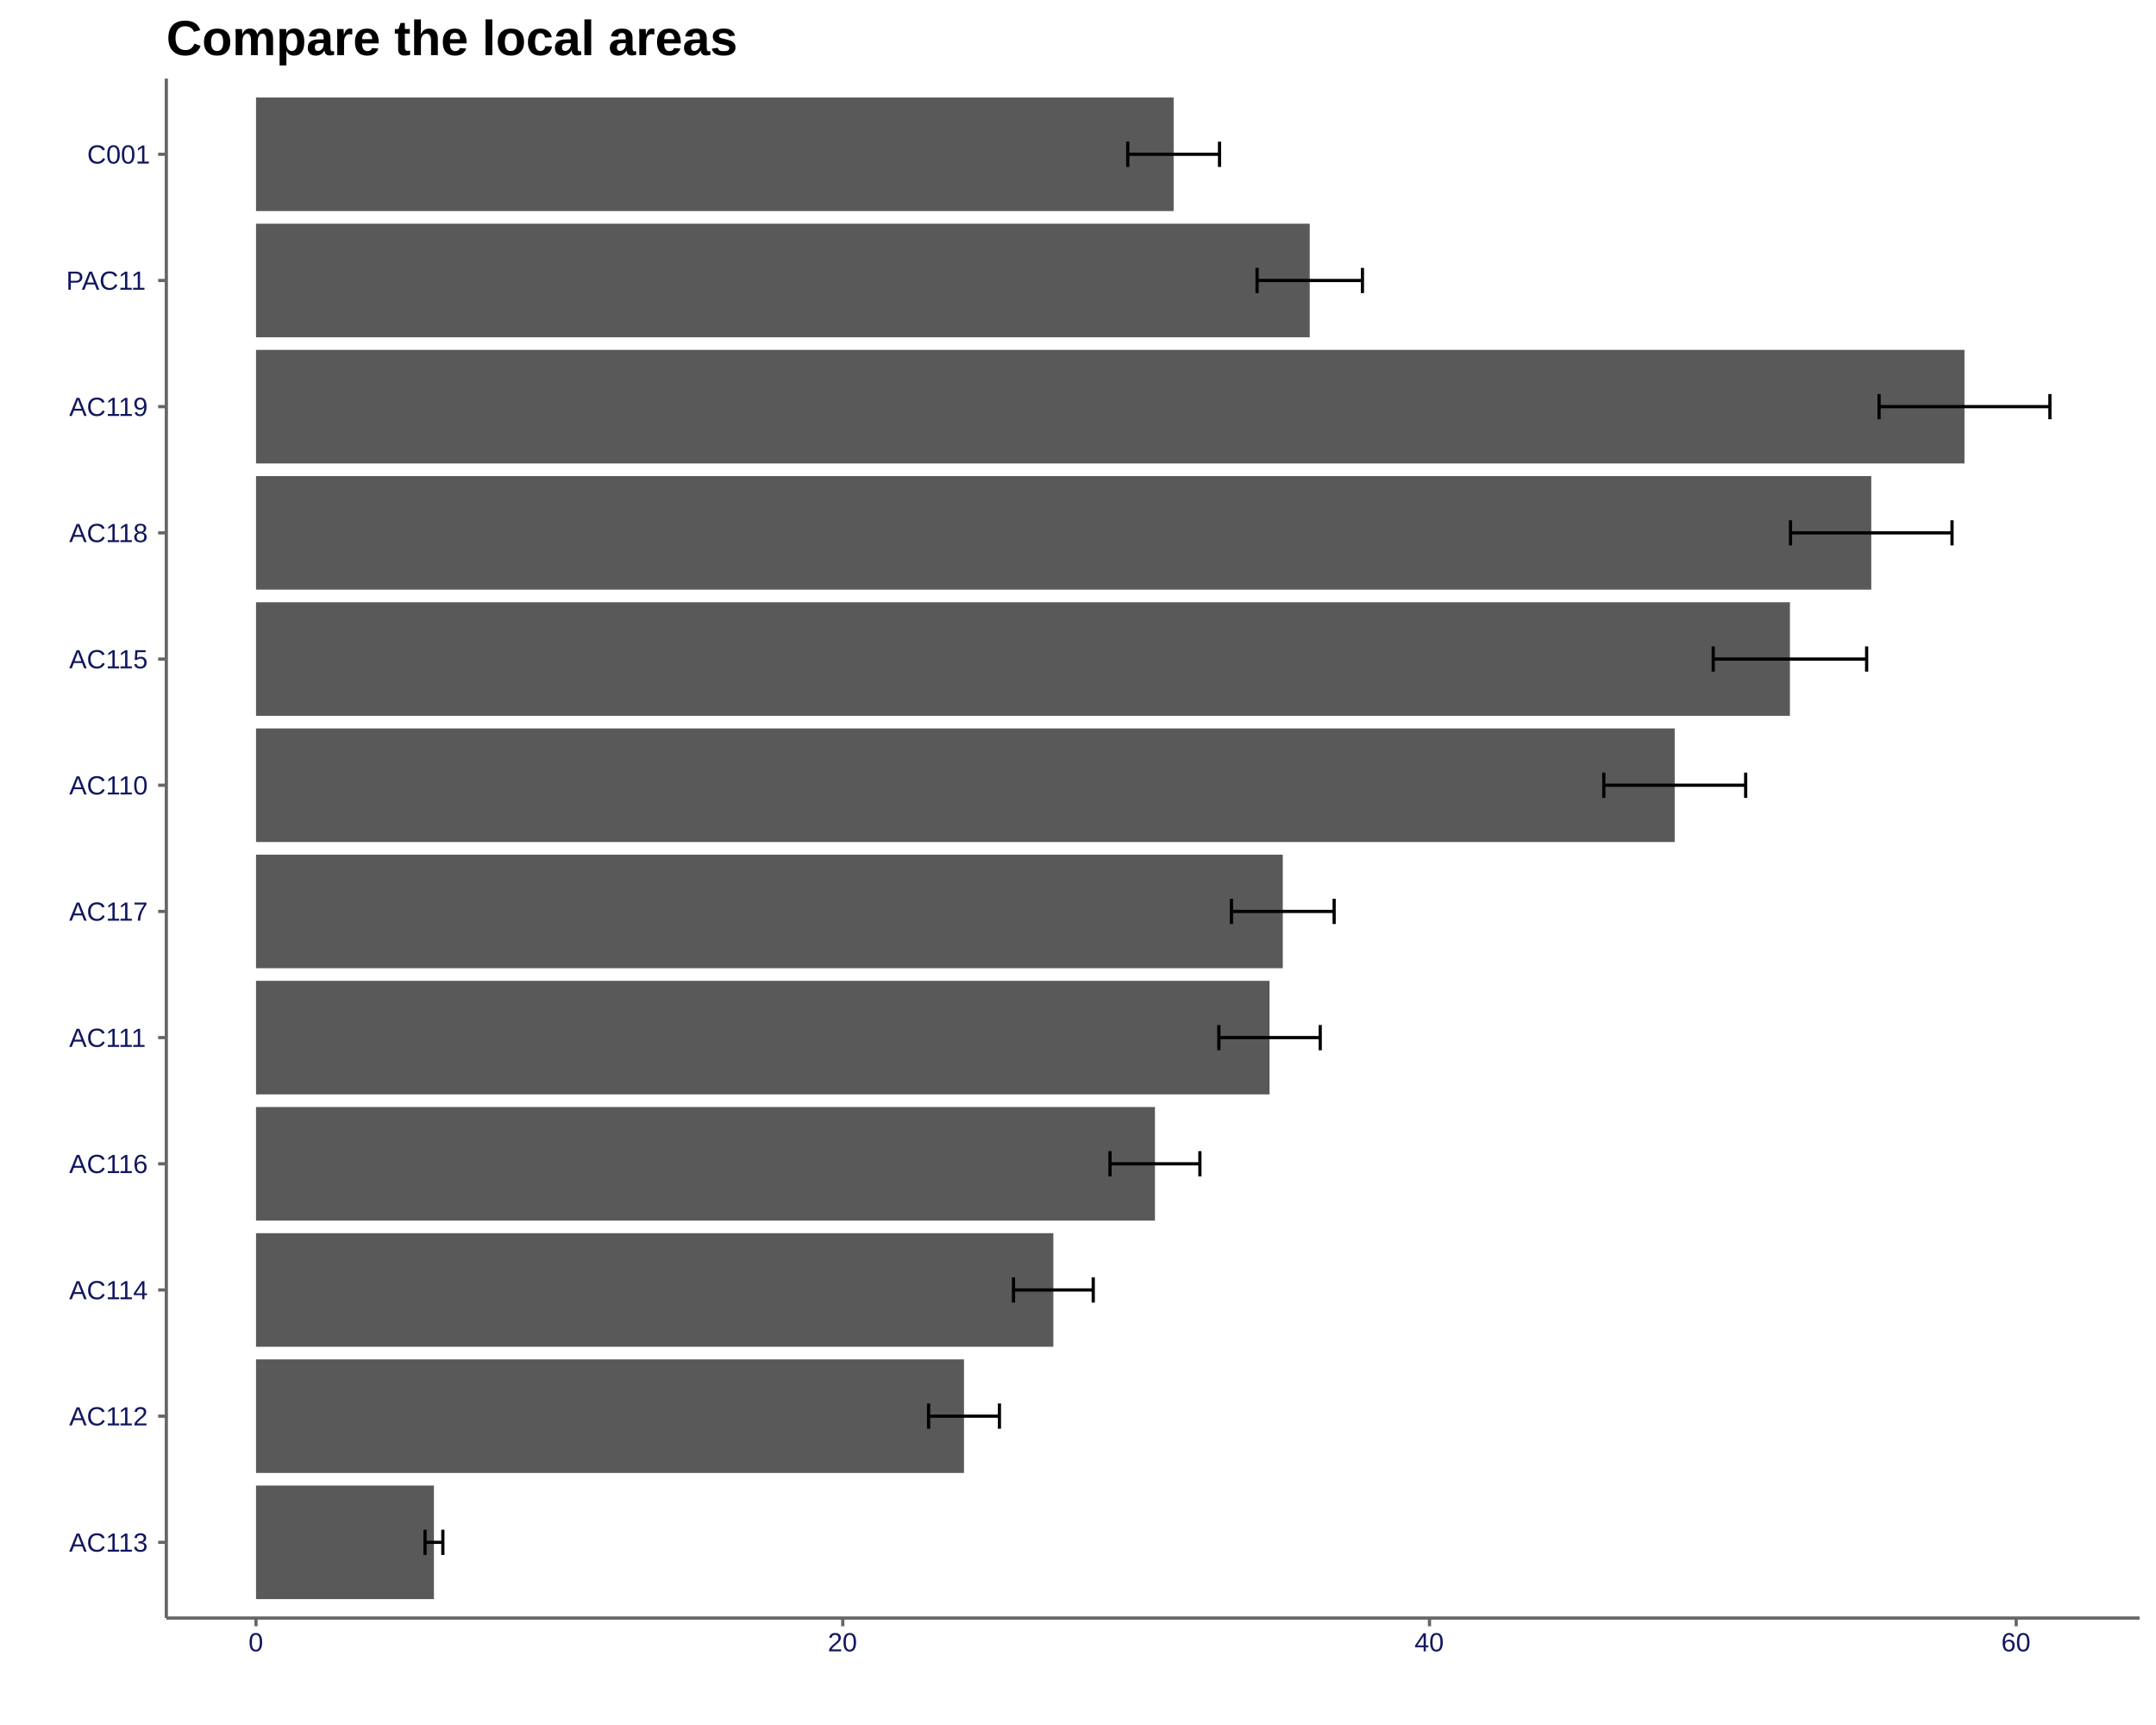
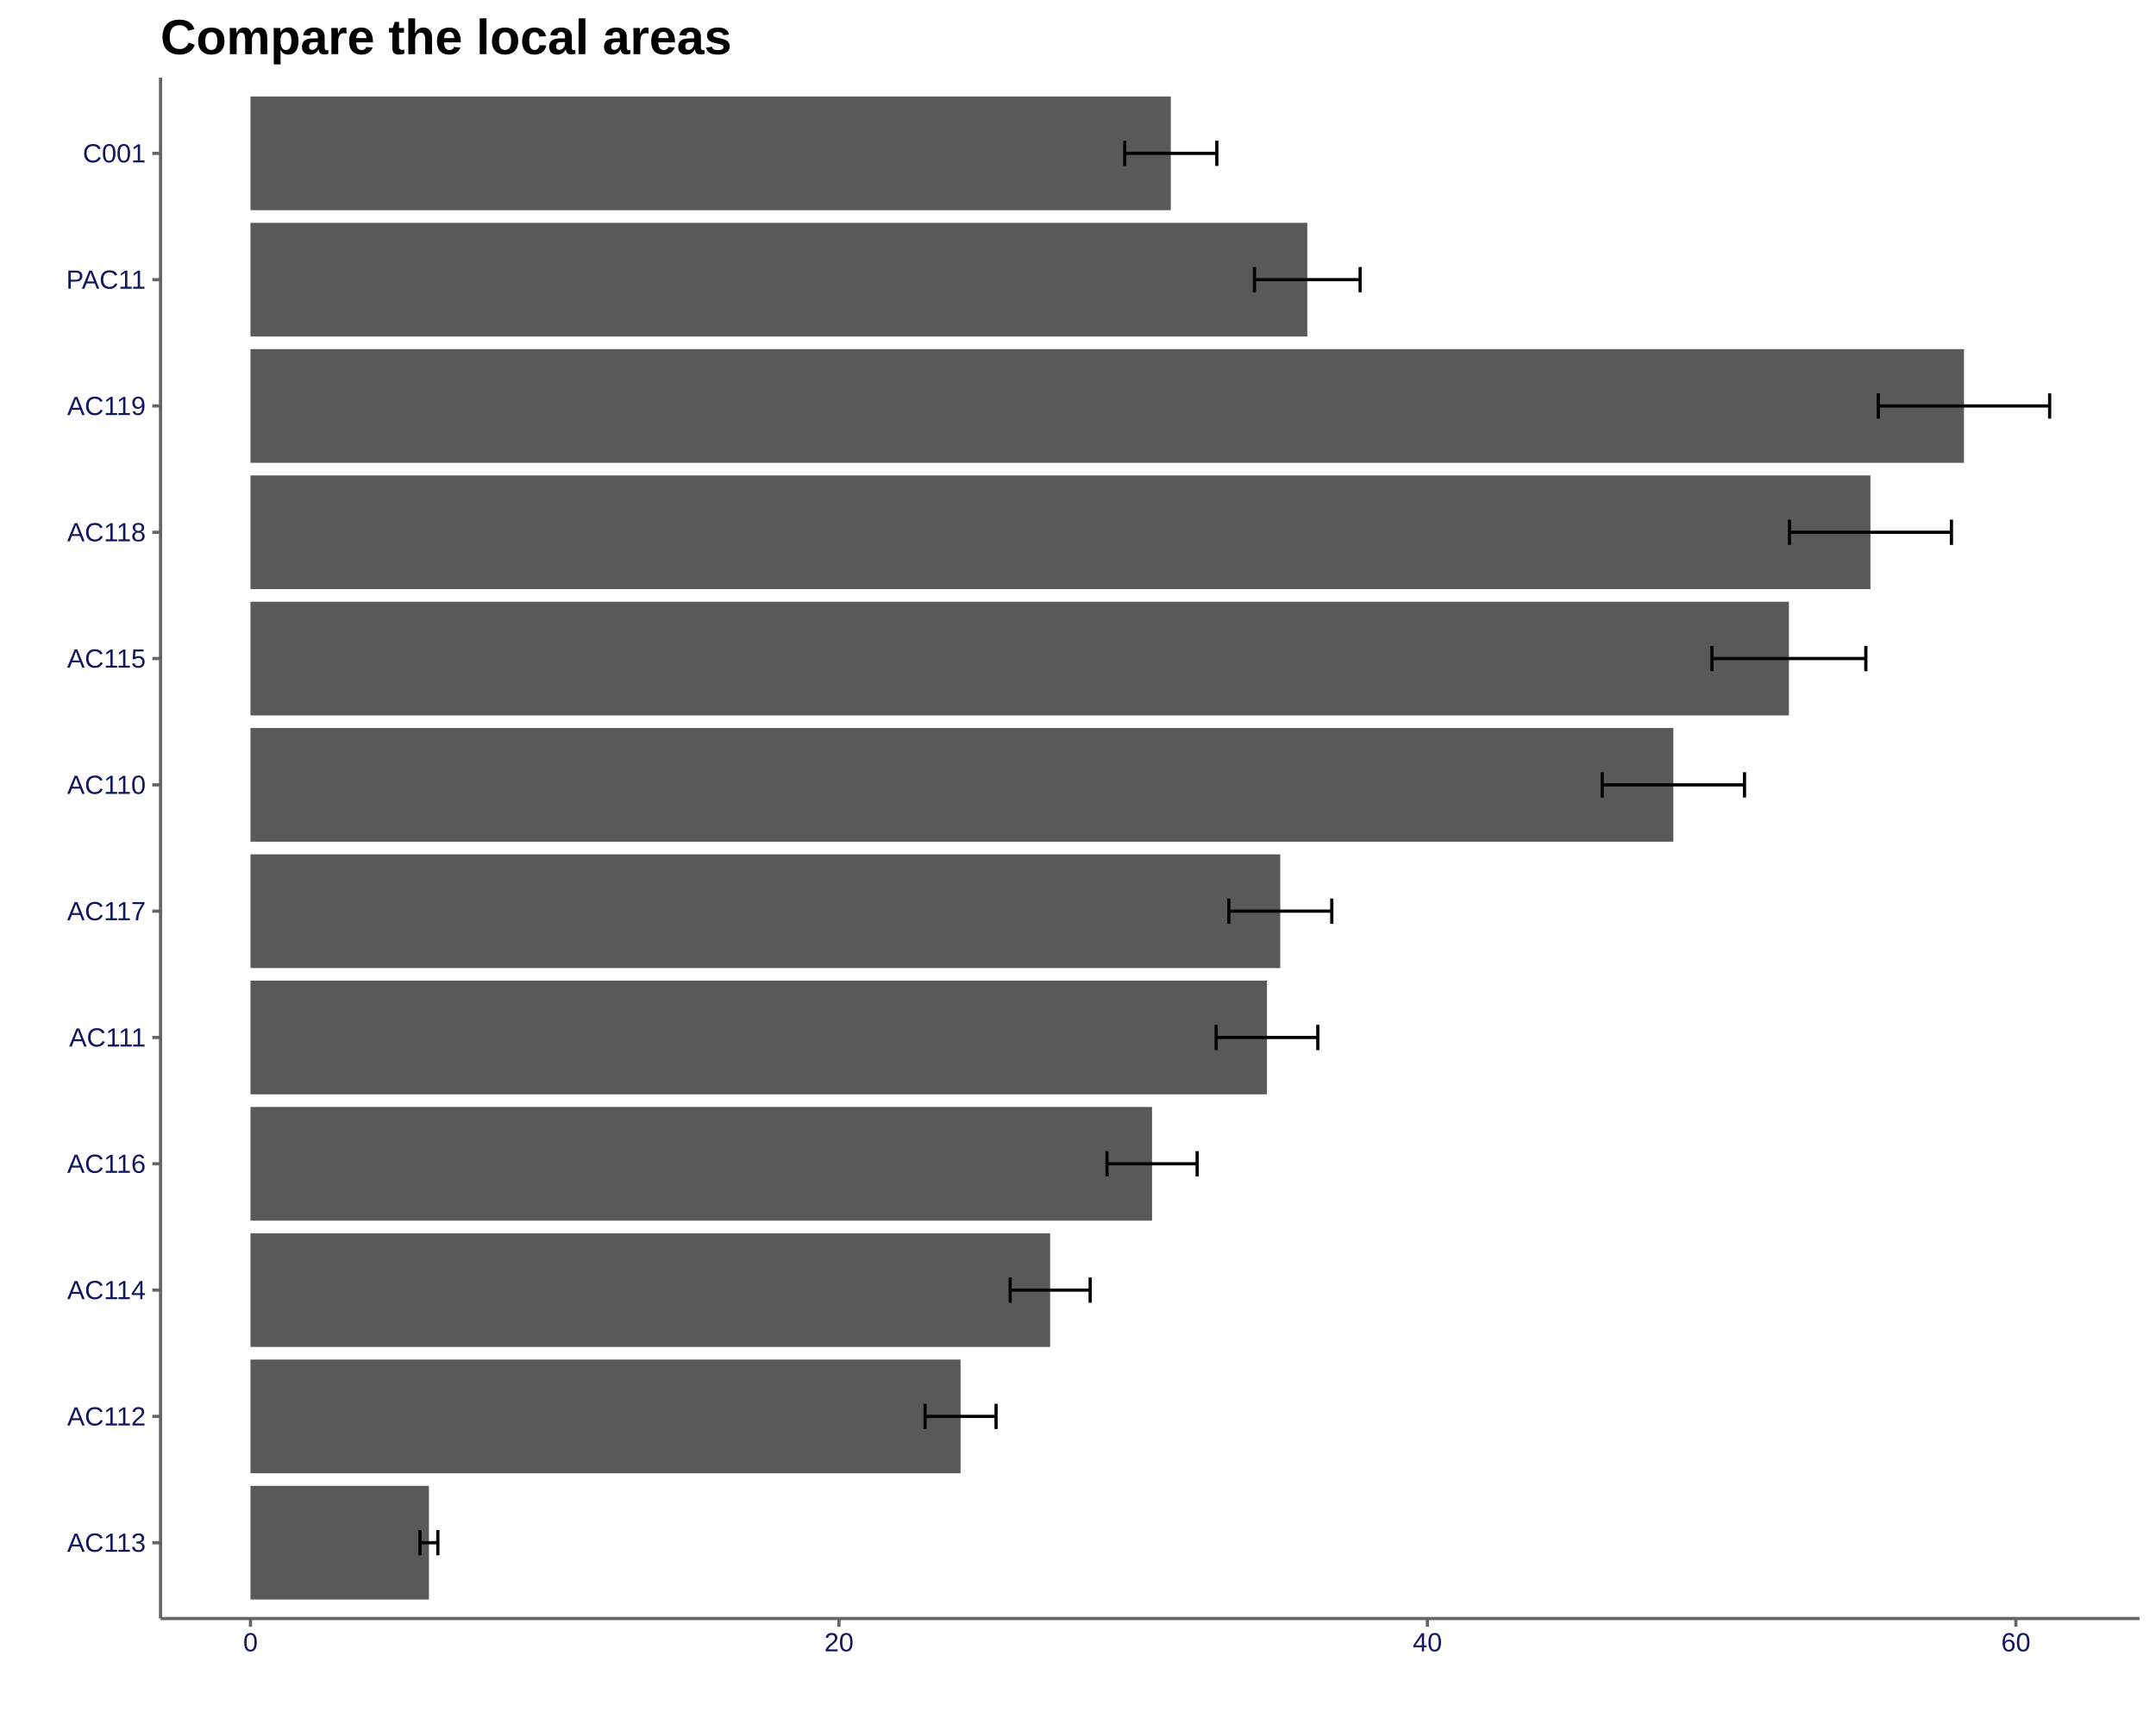
<svg xmlns="http://www.w3.org/2000/svg" viewBox="0 0 720.00 576.00">
  <defs>
    <style type="text/css">
-     line, polyline, path, rect, circle {
+     line, polyline, polygon, path, rect, circle {
      fill: none;
      stroke: #000000;
      stroke-linecap: round;
      stroke-linejoin: round;
      stroke-miterlimit: 10.00;
    }
  </style>
  </defs>
  <rect width="100%" height="100%" style="stroke: none; fill: #FFFFFF;" />
  <defs>
-     <clipPath id="cpNTUuNTQ5M3w3MTQuNTIxfDU0MC4yOTV8MjYuMjQyMw==">
-       <rect x="55.55" y="26.24" width="658.97" height="514.05" />
+     <clipPath id="cpNTMuNjF8NzE0LjUyfDU0MC40NHwyNS45MA==">
+       <rect x="53.61" y="25.90" width="660.91" height="514.54" />
    </clipPath>
  </defs>
-   <rect x="85.50" y="496.05" width="59.41" height="37.92" style="stroke-width: 1.07; stroke: none; stroke-linecap: butt; fill: #595959;" clip-path="url(#cpNTUuNTQ5M3w3MTQuNTIxfDU0MC4yOTV8MjYuMjQyMw==)" />
-   <rect x="85.50" y="453.92" width="236.43" height="37.92" style="stroke-width: 1.07; stroke: none; stroke-linecap: butt; fill: #595959;" clip-path="url(#cpNTUuNTQ5M3w3MTQuNTIxfDU0MC4yOTV8MjYuMjQyMw==)" />
-   <rect x="85.50" y="411.78" width="266.27" height="37.92" style="stroke-width: 1.07; stroke: none; stroke-linecap: butt; fill: #595959;" clip-path="url(#cpNTUuNTQ5M3w3MTQuNTIxfDU0MC4yOTV8MjYuMjQyMw==)" />
-   <rect x="85.50" y="369.65" width="300.20" height="37.92" style="stroke-width: 1.07; stroke: none; stroke-linecap: butt; fill: #595959;" clip-path="url(#cpNTUuNTQ5M3w3MTQuNTIxfDU0MC4yOTV8MjYuMjQyMw==)" />
-   <rect x="85.50" y="327.51" width="338.46" height="37.92" style="stroke-width: 1.07; stroke: none; stroke-linecap: butt; fill: #595959;" clip-path="url(#cpNTUuNTQ5M3w3MTQuNTIxfDU0MC4yOTV8MjYuMjQyMw==)" />
-   <rect x="85.50" y="285.38" width="342.89" height="37.92" style="stroke-width: 1.07; stroke: none; stroke-linecap: butt; fill: #595959;" clip-path="url(#cpNTUuNTQ5M3w3MTQuNTIxfDU0MC4yOTV8MjYuMjQyMw==)" />
-   <rect x="85.50" y="243.24" width="473.77" height="37.92" style="stroke-width: 1.07; stroke: none; stroke-linecap: butt; fill: #595959;" clip-path="url(#cpNTUuNTQ5M3w3MTQuNTIxfDU0MC4yOTV8MjYuMjQyMw==)" />
-   <rect x="85.50" y="201.10" width="512.25" height="37.92" style="stroke-width: 1.07; stroke: none; stroke-linecap: butt; fill: #595959;" clip-path="url(#cpNTUuNTQ5M3w3MTQuNTIxfDU0MC4yOTV8MjYuMjQyMw==)" />
-   <rect x="85.50" y="158.97" width="539.41" height="37.92" style="stroke-width: 1.07; stroke: none; stroke-linecap: butt; fill: #595959;" clip-path="url(#cpNTUuNTQ5M3w3MTQuNTIxfDU0MC4yOTV8MjYuMjQyMw==)" />
-   <rect x="85.50" y="116.83" width="570.54" height="37.92" style="stroke-width: 1.07; stroke: none; stroke-linecap: butt; fill: #595959;" clip-path="url(#cpNTUuNTQ5M3w3MTQuNTIxfDU0MC4yOTV8MjYuMjQyMw==)" />
-   <rect x="85.50" y="74.70" width="351.89" height="37.92" style="stroke-width: 1.07; stroke: none; stroke-linecap: butt; fill: #595959;" clip-path="url(#cpNTUuNTQ5M3w3MTQuNTIxfDU0MC4yOTV8MjYuMjQyMw==)" />
-   <rect x="85.50" y="32.56" width="306.44" height="37.92" style="stroke-width: 1.07; stroke: none; stroke-linecap: butt; fill: #595959;" clip-path="url(#cpNTUuNTQ5M3w3MTQuNTIxfDU0MC4yOTV8MjYuMjQyMw==)" />
-   <polyline points="582.97,266.41 582.97,257.99 " style="stroke-width: 1.07; stroke-linecap: butt;" clip-path="url(#cpNTUuNTQ5M3w3MTQuNTIxfDU0MC4yOTV8MjYuMjQyMw==)" />
-   <polyline points="582.97,262.20 535.59,262.20 " style="stroke-width: 1.07; stroke-linecap: butt;" clip-path="url(#cpNTUuNTQ5M3w3MTQuNTIxfDU0MC4yOTV8MjYuMjQyMw==)" />
-   <polyline points="535.59,266.41 535.59,257.99 " style="stroke-width: 1.07; stroke-linecap: butt;" clip-path="url(#cpNTUuNTQ5M3w3MTQuNTIxfDU0MC4yOTV8MjYuMjQyMw==)" />
-   <polyline points="440.89,350.69 440.89,342.26 " style="stroke-width: 1.07; stroke-linecap: butt;" clip-path="url(#cpNTUuNTQ5M3w3MTQuNTIxfDU0MC4yOTV8MjYuMjQyMw==)" />
-   <polyline points="440.89,346.47 407.04,346.47 " style="stroke-width: 1.07; stroke-linecap: butt;" clip-path="url(#cpNTUuNTQ5M3w3MTQuNTIxfDU0MC4yOTV8MjYuMjQyMw==)" />
-   <polyline points="407.04,350.69 407.04,342.26 " style="stroke-width: 1.07; stroke-linecap: butt;" clip-path="url(#cpNTUuNTQ5M3w3MTQuNTIxfDU0MC4yOTV8MjYuMjQyMw==)" />
-   <polyline points="333.76,477.09 333.76,468.66 " style="stroke-width: 1.07; stroke-linecap: butt;" clip-path="url(#cpNTUuNTQ5M3w3MTQuNTIxfDU0MC4yOTV8MjYuMjQyMw==)" />
-   <polyline points="333.76,472.88 310.11,472.88 " style="stroke-width: 1.07; stroke-linecap: butt;" clip-path="url(#cpNTUuNTQ5M3w3MTQuNTIxfDU0MC4yOTV8MjYuMjQyMw==)" />
-   <polyline points="310.11,477.09 310.11,468.66 " style="stroke-width: 1.07; stroke-linecap: butt;" clip-path="url(#cpNTUuNTQ5M3w3MTQuNTIxfDU0MC4yOTV8MjYuMjQyMw==)" />
-   <polyline points="147.89,519.23 147.89,510.80 " style="stroke-width: 1.07; stroke-linecap: butt;" clip-path="url(#cpNTUuNTQ5M3w3MTQuNTIxfDU0MC4yOTV8MjYuMjQyMw==)" />
-   <polyline points="147.89,515.01 141.94,515.01 " style="stroke-width: 1.07; stroke-linecap: butt;" clip-path="url(#cpNTUuNTQ5M3w3MTQuNTIxfDU0MC4yOTV8MjYuMjQyMw==)" />
-   <polyline points="141.94,519.23 141.94,510.80 " style="stroke-width: 1.07; stroke-linecap: butt;" clip-path="url(#cpNTUuNTQ5M3w3MTQuNTIxfDU0MC4yOTV8MjYuMjQyMw==)" />
-   <polyline points="365.09,434.96 365.09,426.53 " style="stroke-width: 1.07; stroke-linecap: butt;" clip-path="url(#cpNTUuNTQ5M3w3MTQuNTIxfDU0MC4yOTV8MjYuMjQyMw==)" />
-   <polyline points="365.09,430.74 338.46,430.74 " style="stroke-width: 1.07; stroke-linecap: butt;" clip-path="url(#cpNTUuNTQ5M3w3MTQuNTIxfDU0MC4yOTV8MjYuMjQyMw==)" />
-   <polyline points="338.46,434.96 338.46,426.53 " style="stroke-width: 1.07; stroke-linecap: butt;" clip-path="url(#cpNTUuNTQ5M3w3MTQuNTIxfDU0MC4yOTV8MjYuMjQyMw==)" />
-   <polyline points="623.37,224.28 623.37,215.85 " style="stroke-width: 1.07; stroke-linecap: butt;" clip-path="url(#cpNTUuNTQ5M3w3MTQuNTIxfDU0MC4yOTV8MjYuMjQyMw==)" />
-   <polyline points="623.37,220.07 572.14,220.07 " style="stroke-width: 1.07; stroke-linecap: butt;" clip-path="url(#cpNTUuNTQ5M3w3MTQuNTIxfDU0MC4yOTV8MjYuMjQyMw==)" />
-   <polyline points="572.14,224.28 572.14,215.85 " style="stroke-width: 1.07; stroke-linecap: butt;" clip-path="url(#cpNTUuNTQ5M3w3MTQuNTIxfDU0MC4yOTV8MjYuMjQyMw==)" />
-   <polyline points="400.71,392.82 400.71,384.39 " style="stroke-width: 1.07; stroke-linecap: butt;" clip-path="url(#cpNTUuNTQ5M3w3MTQuNTIxfDU0MC4yOTV8MjYuMjQyMw==)" />
-   <polyline points="400.71,388.61 370.69,388.61 " style="stroke-width: 1.07; stroke-linecap: butt;" clip-path="url(#cpNTUuNTQ5M3w3MTQuNTIxfDU0MC4yOTV8MjYuMjQyMw==)" />
-   <polyline points="370.69,392.82 370.69,384.39 " style="stroke-width: 1.07; stroke-linecap: butt;" clip-path="url(#cpNTUuNTQ5M3w3MTQuNTIxfDU0MC4yOTV8MjYuMjQyMw==)" />
-   <polyline points="445.54,308.55 445.54,300.12 " style="stroke-width: 1.07; stroke-linecap: butt;" clip-path="url(#cpNTUuNTQ5M3w3MTQuNTIxfDU0MC4yOTV8MjYuMjQyMw==)" />
-   <polyline points="445.54,304.34 411.25,304.34 " style="stroke-width: 1.07; stroke-linecap: butt;" clip-path="url(#cpNTUuNTQ5M3w3MTQuNTIxfDU0MC4yOTV8MjYuMjQyMw==)" />
-   <polyline points="411.25,308.55 411.25,300.12 " style="stroke-width: 1.07; stroke-linecap: butt;" clip-path="url(#cpNTUuNTQ5M3w3MTQuNTIxfDU0MC4yOTV8MjYuMjQyMw==)" />
-   <polyline points="651.88,182.14 651.88,173.72 " style="stroke-width: 1.07; stroke-linecap: butt;" clip-path="url(#cpNTUuNTQ5M3w3MTQuNTIxfDU0MC4yOTV8MjYuMjQyMw==)" />
-   <polyline points="651.88,177.93 597.94,177.93 " style="stroke-width: 1.07; stroke-linecap: butt;" clip-path="url(#cpNTUuNTQ5M3w3MTQuNTIxfDU0MC4yOTV8MjYuMjQyMw==)" />
-   <polyline points="597.94,182.14 597.94,173.72 " style="stroke-width: 1.07; stroke-linecap: butt;" clip-path="url(#cpNTUuNTQ5M3w3MTQuNTIxfDU0MC4yOTV8MjYuMjQyMw==)" />
-   <polyline points="684.57,140.01 684.57,131.58 " style="stroke-width: 1.07; stroke-linecap: butt;" clip-path="url(#cpNTUuNTQ5M3w3MTQuNTIxfDU0MC4yOTV8MjYuMjQyMw==)" />
-   <polyline points="684.57,135.79 627.51,135.79 " style="stroke-width: 1.07; stroke-linecap: butt;" clip-path="url(#cpNTUuNTQ5M3w3MTQuNTIxfDU0MC4yOTV8MjYuMjQyMw==)" />
-   <polyline points="627.51,140.01 627.51,131.58 " style="stroke-width: 1.07; stroke-linecap: butt;" clip-path="url(#cpNTUuNTQ5M3w3MTQuNTIxfDU0MC4yOTV8MjYuMjQyMw==)" />
-   <polyline points="454.99,97.87 454.99,89.45 " style="stroke-width: 1.07; stroke-linecap: butt;" clip-path="url(#cpNTUuNTQ5M3w3MTQuNTIxfDU0MC4yOTV8MjYuMjQyMw==)" />
-   <polyline points="454.99,93.66 419.80,93.66 " style="stroke-width: 1.07; stroke-linecap: butt;" clip-path="url(#cpNTUuNTQ5M3w3MTQuNTIxfDU0MC4yOTV8MjYuMjQyMw==)" />
-   <polyline points="419.80,97.87 419.80,89.45 " style="stroke-width: 1.07; stroke-linecap: butt;" clip-path="url(#cpNTUuNTQ5M3w3MTQuNTIxfDU0MC4yOTV8MjYuMjQyMw==)" />
-   <polyline points="407.26,55.74 407.26,47.31 " style="stroke-width: 1.07; stroke-linecap: butt;" clip-path="url(#cpNTUuNTQ5M3w3MTQuNTIxfDU0MC4yOTV8MjYuMjQyMw==)" />
-   <polyline points="407.26,51.52 376.62,51.52 " style="stroke-width: 1.07; stroke-linecap: butt;" clip-path="url(#cpNTUuNTQ5M3w3MTQuNTIxfDU0MC4yOTV8MjYuMjQyMw==)" />
-   <polyline points="376.62,55.74 376.62,47.31 " style="stroke-width: 1.07; stroke-linecap: butt;" clip-path="url(#cpNTUuNTQ5M3w3MTQuNTIxfDU0MC4yOTV8MjYuMjQyMw==)" />
+   <rect x="83.65" y="496.15" width="59.59" height="37.96" style="stroke-width: 1.07; stroke: none; stroke-linecap: butt; fill: #595959;" clip-path="url(#cpNTMuNjF8NzE0LjUyfDU0MC40NHwyNS45MA==)" />
+   <rect x="83.65" y="453.98" width="237.13" height="37.96" style="stroke-width: 1.07; stroke: none; stroke-linecap: butt; fill: #595959;" clip-path="url(#cpNTMuNjF8NzE0LjUyfDU0MC40NHwyNS45MA==)" />
+   <rect x="83.65" y="411.80" width="267.05" height="37.96" style="stroke-width: 1.07; stroke: none; stroke-linecap: butt; fill: #595959;" clip-path="url(#cpNTMuNjF8NzE0LjUyfDU0MC40NHwyNS45MA==)" />
+   <rect x="83.65" y="369.63" width="301.08" height="37.96" style="stroke-width: 1.07; stroke: none; stroke-linecap: butt; fill: #595959;" clip-path="url(#cpNTMuNjF8NzE0LjUyfDU0MC40NHwyNS45MA==)" />
+   <rect x="83.65" y="327.45" width="339.46" height="37.96" style="stroke-width: 1.07; stroke: none; stroke-linecap: butt; fill: #595959;" clip-path="url(#cpNTMuNjF8NzE0LjUyfDU0MC40NHwyNS45MA==)" />
+   <rect x="83.65" y="285.28" width="343.90" height="37.96" style="stroke-width: 1.07; stroke: none; stroke-linecap: butt; fill: #595959;" clip-path="url(#cpNTMuNjF8NzE0LjUyfDU0MC40NHwyNS45MA==)" />
+   <rect x="83.65" y="243.10" width="475.17" height="37.96" style="stroke-width: 1.07; stroke: none; stroke-linecap: butt; fill: #595959;" clip-path="url(#cpNTMuNjF8NzE0LjUyfDU0MC40NHwyNS45MA==)" />
+   <rect x="83.65" y="200.93" width="513.76" height="37.96" style="stroke-width: 1.07; stroke: none; stroke-linecap: butt; fill: #595959;" clip-path="url(#cpNTMuNjF8NzE0LjUyfDU0MC40NHwyNS45MA==)" />
+   <rect x="83.65" y="158.75" width="540.99" height="37.96" style="stroke-width: 1.07; stroke: none; stroke-linecap: butt; fill: #595959;" clip-path="url(#cpNTMuNjF8NzE0LjUyfDU0MC40NHwyNS45MA==)" />
+   <rect x="83.65" y="116.58" width="572.22" height="37.96" style="stroke-width: 1.07; stroke: none; stroke-linecap: butt; fill: #595959;" clip-path="url(#cpNTMuNjF8NzE0LjUyfDU0MC40NHwyNS45MA==)" />
+   <rect x="83.65" y="74.40" width="352.92" height="37.96" style="stroke-width: 1.07; stroke: none; stroke-linecap: butt; fill: #595959;" clip-path="url(#cpNTMuNjF8NzE0LjUyfDU0MC40NHwyNS45MA==)" />
+   <rect x="83.65" y="32.22" width="307.34" height="37.96" style="stroke-width: 1.07; stroke: none; stroke-linecap: butt; fill: #595959;" clip-path="url(#cpNTMuNjF8NzE0LjUyfDU0MC40NHwyNS45MA==)" />
+   <polyline points="582.58,266.30 582.58,257.86 " style="stroke-width: 1.07; stroke-linecap: butt;" clip-path="url(#cpNTMuNjF8NzE0LjUyfDU0MC40NHwyNS45MA==)" />
+   <polyline points="582.58,262.08 535.06,262.08 " style="stroke-width: 1.07; stroke-linecap: butt;" clip-path="url(#cpNTMuNjF8NzE0LjUyfDU0MC40NHwyNS45MA==)" />
+   <polyline points="535.06,266.30 535.06,257.86 " style="stroke-width: 1.07; stroke-linecap: butt;" clip-path="url(#cpNTMuNjF8NzE0LjUyfDU0MC40NHwyNS45MA==)" />
+   <polyline points="440.08,350.65 440.08,342.21 " style="stroke-width: 1.07; stroke-linecap: butt;" clip-path="url(#cpNTMuNjF8NzE0LjUyfDU0MC40NHwyNS45MA==)" />
+   <polyline points="440.08,346.43 406.14,346.43 " style="stroke-width: 1.07; stroke-linecap: butt;" clip-path="url(#cpNTMuNjF8NzE0LjUyfDU0MC40NHwyNS45MA==)" />
+   <polyline points="406.14,350.65 406.14,342.21 " style="stroke-width: 1.07; stroke-linecap: butt;" clip-path="url(#cpNTMuNjF8NzE0LjUyfDU0MC40NHwyNS45MA==)" />
+   <polyline points="332.64,477.17 332.64,468.74 " style="stroke-width: 1.07; stroke-linecap: butt;" clip-path="url(#cpNTMuNjF8NzE0LjUyfDU0MC40NHwyNS45MA==)" />
+   <polyline points="332.64,472.96 308.93,472.96 " style="stroke-width: 1.07; stroke-linecap: butt;" clip-path="url(#cpNTMuNjF8NzE0LjUyfDU0MC40NHwyNS45MA==)" />
+   <polyline points="308.93,477.17 308.93,468.74 " style="stroke-width: 1.07; stroke-linecap: butt;" clip-path="url(#cpNTMuNjF8NzE0LjUyfDU0MC40NHwyNS45MA==)" />
+   <polyline points="146.22,519.35 146.22,510.91 " style="stroke-width: 1.07; stroke-linecap: butt;" clip-path="url(#cpNTMuNjF8NzE0LjUyfDU0MC40NHwyNS45MA==)" />
+   <polyline points="146.22,515.13 140.26,515.13 " style="stroke-width: 1.07; stroke-linecap: butt;" clip-path="url(#cpNTMuNjF8NzE0LjUyfDU0MC40NHwyNS45MA==)" />
+   <polyline points="140.26,519.35 140.26,510.91 " style="stroke-width: 1.07; stroke-linecap: butt;" clip-path="url(#cpNTMuNjF8NzE0LjUyfDU0MC40NHwyNS45MA==)" />
+   <polyline points="364.06,435.00 364.06,426.56 " style="stroke-width: 1.07; stroke-linecap: butt;" clip-path="url(#cpNTMuNjF8NzE0LjUyfDU0MC40NHwyNS45MA==)" />
+   <polyline points="364.06,430.78 337.35,430.78 " style="stroke-width: 1.07; stroke-linecap: butt;" clip-path="url(#cpNTMuNjF8NzE0LjUyfDU0MC40NHwyNS45MA==)" />
+   <polyline points="337.35,435.00 337.35,426.56 " style="stroke-width: 1.07; stroke-linecap: butt;" clip-path="url(#cpNTMuNjF8NzE0LjUyfDU0MC40NHwyNS45MA==)" />
+   <polyline points="623.10,224.12 623.10,215.69 " style="stroke-width: 1.07; stroke-linecap: butt;" clip-path="url(#cpNTMuNjF8NzE0LjUyfDU0MC40NHwyNS45MA==)" />
+   <polyline points="623.10,219.90 571.72,219.90 " style="stroke-width: 1.07; stroke-linecap: butt;" clip-path="url(#cpNTMuNjF8NzE0LjUyfDU0MC40NHwyNS45MA==)" />
+   <polyline points="571.72,224.12 571.72,215.69 " style="stroke-width: 1.07; stroke-linecap: butt;" clip-path="url(#cpNTMuNjF8NzE0LjUyfDU0MC40NHwyNS45MA==)" />
+   <polyline points="399.79,392.82 399.79,384.39 " style="stroke-width: 1.07; stroke-linecap: butt;" clip-path="url(#cpNTMuNjF8NzE0LjUyfDU0MC40NHwyNS45MA==)" />
+   <polyline points="399.79,388.60 369.68,388.60 " style="stroke-width: 1.07; stroke-linecap: butt;" clip-path="url(#cpNTMuNjF8NzE0LjUyfDU0MC40NHwyNS45MA==)" />
+   <polyline points="369.68,392.82 369.68,384.39 " style="stroke-width: 1.07; stroke-linecap: butt;" clip-path="url(#cpNTMuNjF8NzE0LjUyfDU0MC40NHwyNS45MA==)" />
+   <polyline points="444.75,308.47 444.75,300.04 " style="stroke-width: 1.07; stroke-linecap: butt;" clip-path="url(#cpNTMuNjF8NzE0LjUyfDU0MC40NHwyNS45MA==)" />
+   <polyline points="444.75,304.25 410.36,304.25 " style="stroke-width: 1.07; stroke-linecap: butt;" clip-path="url(#cpNTMuNjF8NzE0LjUyfDU0MC40NHwyNS45MA==)" />
+   <polyline points="410.36,308.47 410.36,300.04 " style="stroke-width: 1.07; stroke-linecap: butt;" clip-path="url(#cpNTMuNjF8NzE0LjUyfDU0MC40NHwyNS45MA==)" />
+   <polyline points="651.69,181.95 651.69,173.51 " style="stroke-width: 1.07; stroke-linecap: butt;" clip-path="url(#cpNTMuNjF8NzE0LjUyfDU0MC40NHwyNS45MA==)" />
+   <polyline points="651.69,177.73 597.60,177.73 " style="stroke-width: 1.07; stroke-linecap: butt;" clip-path="url(#cpNTMuNjF8NzE0LjUyfDU0MC40NHwyNS45MA==)" />
+   <polyline points="597.60,181.95 597.60,173.51 " style="stroke-width: 1.07; stroke-linecap: butt;" clip-path="url(#cpNTMuNjF8NzE0LjUyfDU0MC40NHwyNS45MA==)" />
+   <polyline points="684.48,139.77 684.48,131.34 " style="stroke-width: 1.07; stroke-linecap: butt;" clip-path="url(#cpNTMuNjF8NzE0LjUyfDU0MC40NHwyNS45MA==)" />
+   <polyline points="684.48,135.55 627.26,135.55 " style="stroke-width: 1.07; stroke-linecap: butt;" clip-path="url(#cpNTMuNjF8NzE0LjUyfDU0MC40NHwyNS45MA==)" />
+   <polyline points="627.26,139.77 627.26,131.34 " style="stroke-width: 1.07; stroke-linecap: butt;" clip-path="url(#cpNTMuNjF8NzE0LjUyfDU0MC40NHwyNS45MA==)" />
+   <polyline points="454.22,97.60 454.22,89.16 " style="stroke-width: 1.07; stroke-linecap: butt;" clip-path="url(#cpNTMuNjF8NzE0LjUyfDU0MC40NHwyNS45MA==)" />
+   <polyline points="454.22,93.38 418.93,93.38 " style="stroke-width: 1.07; stroke-linecap: butt;" clip-path="url(#cpNTMuNjF8NzE0LjUyfDU0MC40NHwyNS45MA==)" />
+   <polyline points="418.93,97.60 418.93,89.16 " style="stroke-width: 1.07; stroke-linecap: butt;" clip-path="url(#cpNTMuNjF8NzE0LjUyfDU0MC40NHwyNS45MA==)" />
+   <polyline points="406.36,55.42 406.36,46.99 " style="stroke-width: 1.07; stroke-linecap: butt;" clip-path="url(#cpNTMuNjF8NzE0LjUyfDU0MC40NHwyNS45MA==)" />
+   <polyline points="406.36,51.20 375.62,51.20 " style="stroke-width: 1.07; stroke-linecap: butt;" clip-path="url(#cpNTMuNjF8NzE0LjUyfDU0MC40NHwyNS45MA==)" />
+   <polyline points="375.62,55.42 375.62,46.99 " style="stroke-width: 1.07; stroke-linecap: butt;" clip-path="url(#cpNTMuNjF8NzE0LjUyfDU0MC40NHwyNS45MA==)" />
  <defs>
-     <clipPath id="cpMHw3MjB8NTc2fDA=">
+     <clipPath id="cpMC4wMHw3MjAuMDB8NTc2LjAwfDAuMDA=">
      <rect x="0.00" y="0.00" width="720.00" height="576.00" />
    </clipPath>
  </defs>
-   <polyline points="55.55,540.29 55.55,26.24 " style="stroke-width: 1.07; stroke: #666666; stroke-linecap: butt;" clip-path="url(#cpMHw3MjB8NTc2fDA=)" />
-   <g clip-path="url(#cpMHw3MjB8NTc2fDA=)">
-     <text x="23.10" y="518.11" style="font-size: 8.80px; fill: #11175E; font-family: Liberation Sans;" textLength="27.52px" lengthAdjust="spacingAndGlyphs">AC113</text>
+   <polyline points="53.61,540.44 53.61,25.90 " style="stroke-width: 1.07; stroke: #666666; stroke-linecap: butt;" clip-path="url(#cpMC4wMHw3MjAuMDB8NTc2LjAwfDAuMDA=)" />
+   <g clip-path="url(#cpMC4wMHw3MjAuMDB8NTc2LjAwfDAuMDA=)">
+     <text x="22.43" y="518.15" style="font-size: 8.80px; fill: #11175E; font-family: Liberation Sans;" textLength="26.25px" lengthAdjust="spacingAndGlyphs">AC113</text>
  </g>
-   <g clip-path="url(#cpMHw3MjB8NTc2fDA=)">
-     <text x="23.10" y="475.97" style="font-size: 8.80px; fill: #11175E; font-family: Liberation Sans;" textLength="27.52px" lengthAdjust="spacingAndGlyphs">AC112</text>
+   <g clip-path="url(#cpMC4wMHw3MjAuMDB8NTc2LjAwfDAuMDA=)">
+     <text x="22.43" y="475.98" style="font-size: 8.80px; fill: #11175E; font-family: Liberation Sans;" textLength="26.25px" lengthAdjust="spacingAndGlyphs">AC112</text>
  </g>
-   <g clip-path="url(#cpMHw3MjB8NTc2fDA=)">
-     <text x="23.10" y="433.84" style="font-size: 8.80px; fill: #11175E; font-family: Liberation Sans;" textLength="27.52px" lengthAdjust="spacingAndGlyphs">AC114</text>
+   <g clip-path="url(#cpMC4wMHw3MjAuMDB8NTc2LjAwfDAuMDA=)">
+     <text x="22.43" y="433.80" style="font-size: 8.80px; fill: #11175E; font-family: Liberation Sans;" textLength="26.25px" lengthAdjust="spacingAndGlyphs">AC114</text>
  </g>
-   <g clip-path="url(#cpMHw3MjB8NTc2fDA=)">
-     <text x="23.10" y="391.70" style="font-size: 8.80px; fill: #11175E; font-family: Liberation Sans;" textLength="27.52px" lengthAdjust="spacingAndGlyphs">AC116</text>
+   <g clip-path="url(#cpMC4wMHw3MjAuMDB8NTc2LjAwfDAuMDA=)">
+     <text x="22.43" y="391.63" style="font-size: 8.80px; fill: #11175E; font-family: Liberation Sans;" textLength="26.25px" lengthAdjust="spacingAndGlyphs">AC116</text>
  </g>
-   <g clip-path="url(#cpMHw3MjB8NTc2fDA=)">
-     <text x="23.10" y="349.57" style="font-size: 8.80px; fill: #11175E; font-family: Liberation Sans;" textLength="27.52px" lengthAdjust="spacingAndGlyphs">AC111</text>
+   <g clip-path="url(#cpMC4wMHw3MjAuMDB8NTc2LjAwfDAuMDA=)">
+     <text x="23.09" y="349.45" style="font-size: 8.80px; fill: #11175E; font-family: Liberation Sans;" textLength="25.59px" lengthAdjust="spacingAndGlyphs">AC111</text>
  </g>
-   <g clip-path="url(#cpMHw3MjB8NTc2fDA=)">
-     <text x="23.10" y="307.43" style="font-size: 8.80px; fill: #11175E; font-family: Liberation Sans;" textLength="27.52px" lengthAdjust="spacingAndGlyphs">AC117</text>
+   <g clip-path="url(#cpMC4wMHw3MjAuMDB8NTc2LjAwfDAuMDA=)">
+     <text x="22.43" y="307.28" style="font-size: 8.80px; fill: #11175E; font-family: Liberation Sans;" textLength="26.25px" lengthAdjust="spacingAndGlyphs">AC117</text>
  </g>
-   <g clip-path="url(#cpMHw3MjB8NTc2fDA=)">
-     <text x="23.10" y="265.29" style="font-size: 8.80px; fill: #11175E; font-family: Liberation Sans;" textLength="27.52px" lengthAdjust="spacingAndGlyphs">AC110</text>
+   <g clip-path="url(#cpMC4wMHw3MjAuMDB8NTc2LjAwfDAuMDA=)">
+     <text x="22.43" y="265.10" style="font-size: 8.80px; fill: #11175E; font-family: Liberation Sans;" textLength="26.25px" lengthAdjust="spacingAndGlyphs">AC110</text>
  </g>
-   <g clip-path="url(#cpMHw3MjB8NTc2fDA=)">
-     <text x="23.10" y="223.16" style="font-size: 8.80px; fill: #11175E; font-family: Liberation Sans;" textLength="27.52px" lengthAdjust="spacingAndGlyphs">AC115</text>
+   <g clip-path="url(#cpMC4wMHw3MjAuMDB8NTc2LjAwfDAuMDA=)">
+     <text x="22.43" y="222.93" style="font-size: 8.80px; fill: #11175E; font-family: Liberation Sans;" textLength="26.25px" lengthAdjust="spacingAndGlyphs">AC115</text>
  </g>
-   <g clip-path="url(#cpMHw3MjB8NTc2fDA=)">
-     <text x="23.10" y="181.02" style="font-size: 8.80px; fill: #11175E; font-family: Liberation Sans;" textLength="27.52px" lengthAdjust="spacingAndGlyphs">AC118</text>
+   <g clip-path="url(#cpMC4wMHw3MjAuMDB8NTc2LjAwfDAuMDA=)">
+     <text x="22.43" y="180.75" style="font-size: 8.80px; fill: #11175E; font-family: Liberation Sans;" textLength="26.25px" lengthAdjust="spacingAndGlyphs">AC118</text>
  </g>
-   <g clip-path="url(#cpMHw3MjB8NTc2fDA=)">
-     <text x="23.10" y="138.89" style="font-size: 8.80px; fill: #11175E; font-family: Liberation Sans;" textLength="27.52px" lengthAdjust="spacingAndGlyphs">AC119</text>
+   <g clip-path="url(#cpMC4wMHw3MjAuMDB8NTc2LjAwfDAuMDA=)">
+     <text x="22.43" y="138.58" style="font-size: 8.80px; fill: #11175E; font-family: Liberation Sans;" textLength="26.25px" lengthAdjust="spacingAndGlyphs">AC119</text>
  </g>
-   <g clip-path="url(#cpMHw3MjB8NTc2fDA=)">
-     <text x="22.10" y="96.75" style="font-size: 8.80px; fill: #11175E; font-family: Liberation Sans;" textLength="28.52px" lengthAdjust="spacingAndGlyphs">PAC11</text>
+   <g clip-path="url(#cpMC4wMHw3MjAuMDB8NTc2LjAwfDAuMDA=)">
+     <text x="22.10" y="96.40" style="font-size: 8.80px; fill: #11175E; font-family: Liberation Sans;" textLength="26.58px" lengthAdjust="spacingAndGlyphs">PAC11</text>
  </g>
-   <g clip-path="url(#cpMHw3MjB8NTc2fDA=)">
-     <text x="29.10" y="54.62" style="font-size: 8.80px; fill: #11175E; font-family: Liberation Sans;" textLength="21.52px" lengthAdjust="spacingAndGlyphs">C001</text>
+   <g clip-path="url(#cpMC4wMHw3MjAuMDB8NTc2LjAwfDAuMDA=)">
+     <text x="27.65" y="54.23" style="font-size: 8.80px; fill: #11175E; font-family: Liberation Sans;" textLength="21.03px" lengthAdjust="spacingAndGlyphs">C001</text>
  </g>
-   <polyline points="52.81,515.01 55.55,515.01 " style="stroke-width: 1.07; stroke: #666666; stroke-linecap: butt;" clip-path="url(#cpMHw3MjB8NTc2fDA=)" />
-   <polyline points="52.81,472.88 55.55,472.88 " style="stroke-width: 1.07; stroke: #666666; stroke-linecap: butt;" clip-path="url(#cpMHw3MjB8NTc2fDA=)" />
-   <polyline points="52.81,430.74 55.55,430.74 " style="stroke-width: 1.07; stroke: #666666; stroke-linecap: butt;" clip-path="url(#cpMHw3MjB8NTc2fDA=)" />
-   <polyline points="52.81,388.61 55.55,388.61 " style="stroke-width: 1.07; stroke: #666666; stroke-linecap: butt;" clip-path="url(#cpMHw3MjB8NTc2fDA=)" />
-   <polyline points="52.81,346.47 55.55,346.47 " style="stroke-width: 1.07; stroke: #666666; stroke-linecap: butt;" clip-path="url(#cpMHw3MjB8NTc2fDA=)" />
-   <polyline points="52.81,304.34 55.55,304.34 " style="stroke-width: 1.07; stroke: #666666; stroke-linecap: butt;" clip-path="url(#cpMHw3MjB8NTc2fDA=)" />
-   <polyline points="52.81,262.20 55.55,262.20 " style="stroke-width: 1.07; stroke: #666666; stroke-linecap: butt;" clip-path="url(#cpMHw3MjB8NTc2fDA=)" />
-   <polyline points="52.81,220.07 55.55,220.07 " style="stroke-width: 1.07; stroke: #666666; stroke-linecap: butt;" clip-path="url(#cpMHw3MjB8NTc2fDA=)" />
-   <polyline points="52.81,177.93 55.55,177.93 " style="stroke-width: 1.07; stroke: #666666; stroke-linecap: butt;" clip-path="url(#cpMHw3MjB8NTc2fDA=)" />
-   <polyline points="52.81,135.79 55.55,135.79 " style="stroke-width: 1.07; stroke: #666666; stroke-linecap: butt;" clip-path="url(#cpMHw3MjB8NTc2fDA=)" />
-   <polyline points="52.81,93.66 55.55,93.66 " style="stroke-width: 1.07; stroke: #666666; stroke-linecap: butt;" clip-path="url(#cpMHw3MjB8NTc2fDA=)" />
-   <polyline points="52.81,51.52 55.55,51.52 " style="stroke-width: 1.07; stroke: #666666; stroke-linecap: butt;" clip-path="url(#cpMHw3MjB8NTc2fDA=)" />
-   <polyline points="55.55,540.29 714.52,540.29 " style="stroke-width: 1.07; stroke: #666666; stroke-linecap: butt;" clip-path="url(#cpMHw3MjB8NTc2fDA=)" />
-   <polyline points="85.50,543.03 85.50,540.29 " style="stroke-width: 1.07; stroke: #666666; stroke-linecap: butt;" clip-path="url(#cpMHw3MjB8NTc2fDA=)" />
-   <polyline points="281.44,543.03 281.44,540.29 " style="stroke-width: 1.07; stroke: #666666; stroke-linecap: butt;" clip-path="url(#cpMHw3MjB8NTc2fDA=)" />
-   <polyline points="477.38,543.03 477.38,540.29 " style="stroke-width: 1.07; stroke: #666666; stroke-linecap: butt;" clip-path="url(#cpMHw3MjB8NTc2fDA=)" />
-   <polyline points="673.32,543.03 673.32,540.29 " style="stroke-width: 1.07; stroke: #666666; stroke-linecap: butt;" clip-path="url(#cpMHw3MjB8NTc2fDA=)" />
-   <g clip-path="url(#cpMHw3MjB8NTc2fDA=)">
-     <text x="83.00" y="551.41" style="font-size: 8.80px; fill: #11175E; font-family: Liberation Sans;" textLength="5.01px" lengthAdjust="spacingAndGlyphs">0</text>
+   <polyline points="50.87,515.13 53.61,515.13 " style="stroke-width: 1.07; stroke: #666666; stroke-linecap: butt;" clip-path="url(#cpMC4wMHw3MjAuMDB8NTc2LjAwfDAuMDA=)" />
+   <polyline points="50.87,472.96 53.61,472.96 " style="stroke-width: 1.07; stroke: #666666; stroke-linecap: butt;" clip-path="url(#cpMC4wMHw3MjAuMDB8NTc2LjAwfDAuMDA=)" />
+   <polyline points="50.87,430.78 53.61,430.78 " style="stroke-width: 1.07; stroke: #666666; stroke-linecap: butt;" clip-path="url(#cpMC4wMHw3MjAuMDB8NTc2LjAwfDAuMDA=)" />
+   <polyline points="50.87,388.60 53.61,388.60 " style="stroke-width: 1.07; stroke: #666666; stroke-linecap: butt;" clip-path="url(#cpMC4wMHw3MjAuMDB8NTc2LjAwfDAuMDA=)" />
+   <polyline points="50.87,346.43 53.61,346.43 " style="stroke-width: 1.07; stroke: #666666; stroke-linecap: butt;" clip-path="url(#cpMC4wMHw3MjAuMDB8NTc2LjAwfDAuMDA=)" />
+   <polyline points="50.87,304.25 53.61,304.25 " style="stroke-width: 1.07; stroke: #666666; stroke-linecap: butt;" clip-path="url(#cpMC4wMHw3MjAuMDB8NTc2LjAwfDAuMDA=)" />
+   <polyline points="50.87,262.08 53.61,262.08 " style="stroke-width: 1.07; stroke: #666666; stroke-linecap: butt;" clip-path="url(#cpMC4wMHw3MjAuMDB8NTc2LjAwfDAuMDA=)" />
+   <polyline points="50.87,219.90 53.61,219.90 " style="stroke-width: 1.07; stroke: #666666; stroke-linecap: butt;" clip-path="url(#cpMC4wMHw3MjAuMDB8NTc2LjAwfDAuMDA=)" />
+   <polyline points="50.87,177.73 53.61,177.73 " style="stroke-width: 1.07; stroke: #666666; stroke-linecap: butt;" clip-path="url(#cpMC4wMHw3MjAuMDB8NTc2LjAwfDAuMDA=)" />
+   <polyline points="50.87,135.55 53.61,135.55 " style="stroke-width: 1.07; stroke: #666666; stroke-linecap: butt;" clip-path="url(#cpMC4wMHw3MjAuMDB8NTc2LjAwfDAuMDA=)" />
+   <polyline points="50.87,93.38 53.61,93.38 " style="stroke-width: 1.07; stroke: #666666; stroke-linecap: butt;" clip-path="url(#cpMC4wMHw3MjAuMDB8NTc2LjAwfDAuMDA=)" />
+   <polyline points="50.87,51.20 53.61,51.20 " style="stroke-width: 1.07; stroke: #666666; stroke-linecap: butt;" clip-path="url(#cpMC4wMHw3MjAuMDB8NTc2LjAwfDAuMDA=)" />
+   <polyline points="53.61,540.44 714.52,540.44 " style="stroke-width: 1.07; stroke: #666666; stroke-linecap: butt;" clip-path="url(#cpMC4wMHw3MjAuMDB8NTc2LjAwfDAuMDA=)" />
+   <polyline points="83.65,543.18 83.65,540.44 " style="stroke-width: 1.07; stroke: #666666; stroke-linecap: butt;" clip-path="url(#cpMC4wMHw3MjAuMDB8NTc2LjAwfDAuMDA=)" />
+   <polyline points="280.17,543.18 280.17,540.44 " style="stroke-width: 1.07; stroke: #666666; stroke-linecap: butt;" clip-path="url(#cpMC4wMHw3MjAuMDB8NTc2LjAwfDAuMDA=)" />
+   <polyline points="476.68,543.18 476.68,540.44 " style="stroke-width: 1.07; stroke: #666666; stroke-linecap: butt;" clip-path="url(#cpMC4wMHw3MjAuMDB8NTc2LjAwfDAuMDA=)" />
+   <polyline points="673.20,543.18 673.20,540.44 " style="stroke-width: 1.07; stroke: #666666; stroke-linecap: butt;" clip-path="url(#cpMC4wMHw3MjAuMDB8NTc2LjAwfDAuMDA=)" />
+   <g clip-path="url(#cpMC4wMHw3MjAuMDB8NTc2LjAwfDAuMDA=)">
+     <text x="81.21" y="551.41" style="font-size: 8.80px; fill: #11175E; font-family: Liberation Sans;" textLength="4.89px" lengthAdjust="spacingAndGlyphs">0</text>
  </g>
-   <g clip-path="url(#cpMHw3MjB8NTc2fDA=)">
-     <text x="276.44" y="551.41" style="font-size: 8.80px; fill: #11175E; font-family: Liberation Sans;" textLength="10.01px" lengthAdjust="spacingAndGlyphs">20</text>
+   <g clip-path="url(#cpMC4wMHw3MjAuMDB8NTc2LjAwfDAuMDA=)">
+     <text x="275.28" y="551.41" style="font-size: 8.80px; fill: #11175E; font-family: Liberation Sans;" textLength="9.78px" lengthAdjust="spacingAndGlyphs">20</text>
  </g>
-   <g clip-path="url(#cpMHw3MjB8NTc2fDA=)">
-     <text x="472.38" y="551.41" style="font-size: 8.80px; fill: #11175E; font-family: Liberation Sans;" textLength="10.01px" lengthAdjust="spacingAndGlyphs">40</text>
+   <g clip-path="url(#cpMC4wMHw3MjAuMDB8NTc2LjAwfDAuMDA=)">
+     <text x="471.79" y="551.41" style="font-size: 8.80px; fill: #11175E; font-family: Liberation Sans;" textLength="9.78px" lengthAdjust="spacingAndGlyphs">40</text>
  </g>
-   <g clip-path="url(#cpMHw3MjB8NTc2fDA=)">
-     <text x="668.32" y="551.41" style="font-size: 8.80px; fill: #11175E; font-family: Liberation Sans;" textLength="10.01px" lengthAdjust="spacingAndGlyphs">60</text>
+   <g clip-path="url(#cpMC4wMHw3MjAuMDB8NTc2LjAwfDAuMDA=)">
+     <text x="668.31" y="551.41" style="font-size: 8.80px; fill: #11175E; font-family: Liberation Sans;" textLength="9.78px" lengthAdjust="spacingAndGlyphs">60</text>
  </g>
-   <g clip-path="url(#cpMHw3MjB8NTc2fDA=)">
-     <text x="55.55" y="18.42" style="font-size: 16.50px; font-weight: bold; font-family: Liberation Sans;" textLength="196.53px" lengthAdjust="spacingAndGlyphs">Compare the local areas</text>
+   <g clip-path="url(#cpMC4wMHw3MjAuMDB8NTc2LjAwfDAuMDA=)">
+     <text x="53.61" y="18.08" style="font-size: 16.50px; font-weight: bold; font-family: Liberation Sans;" textLength="190.69px" lengthAdjust="spacingAndGlyphs">Compare the local areas</text>
  </g>
</svg>
